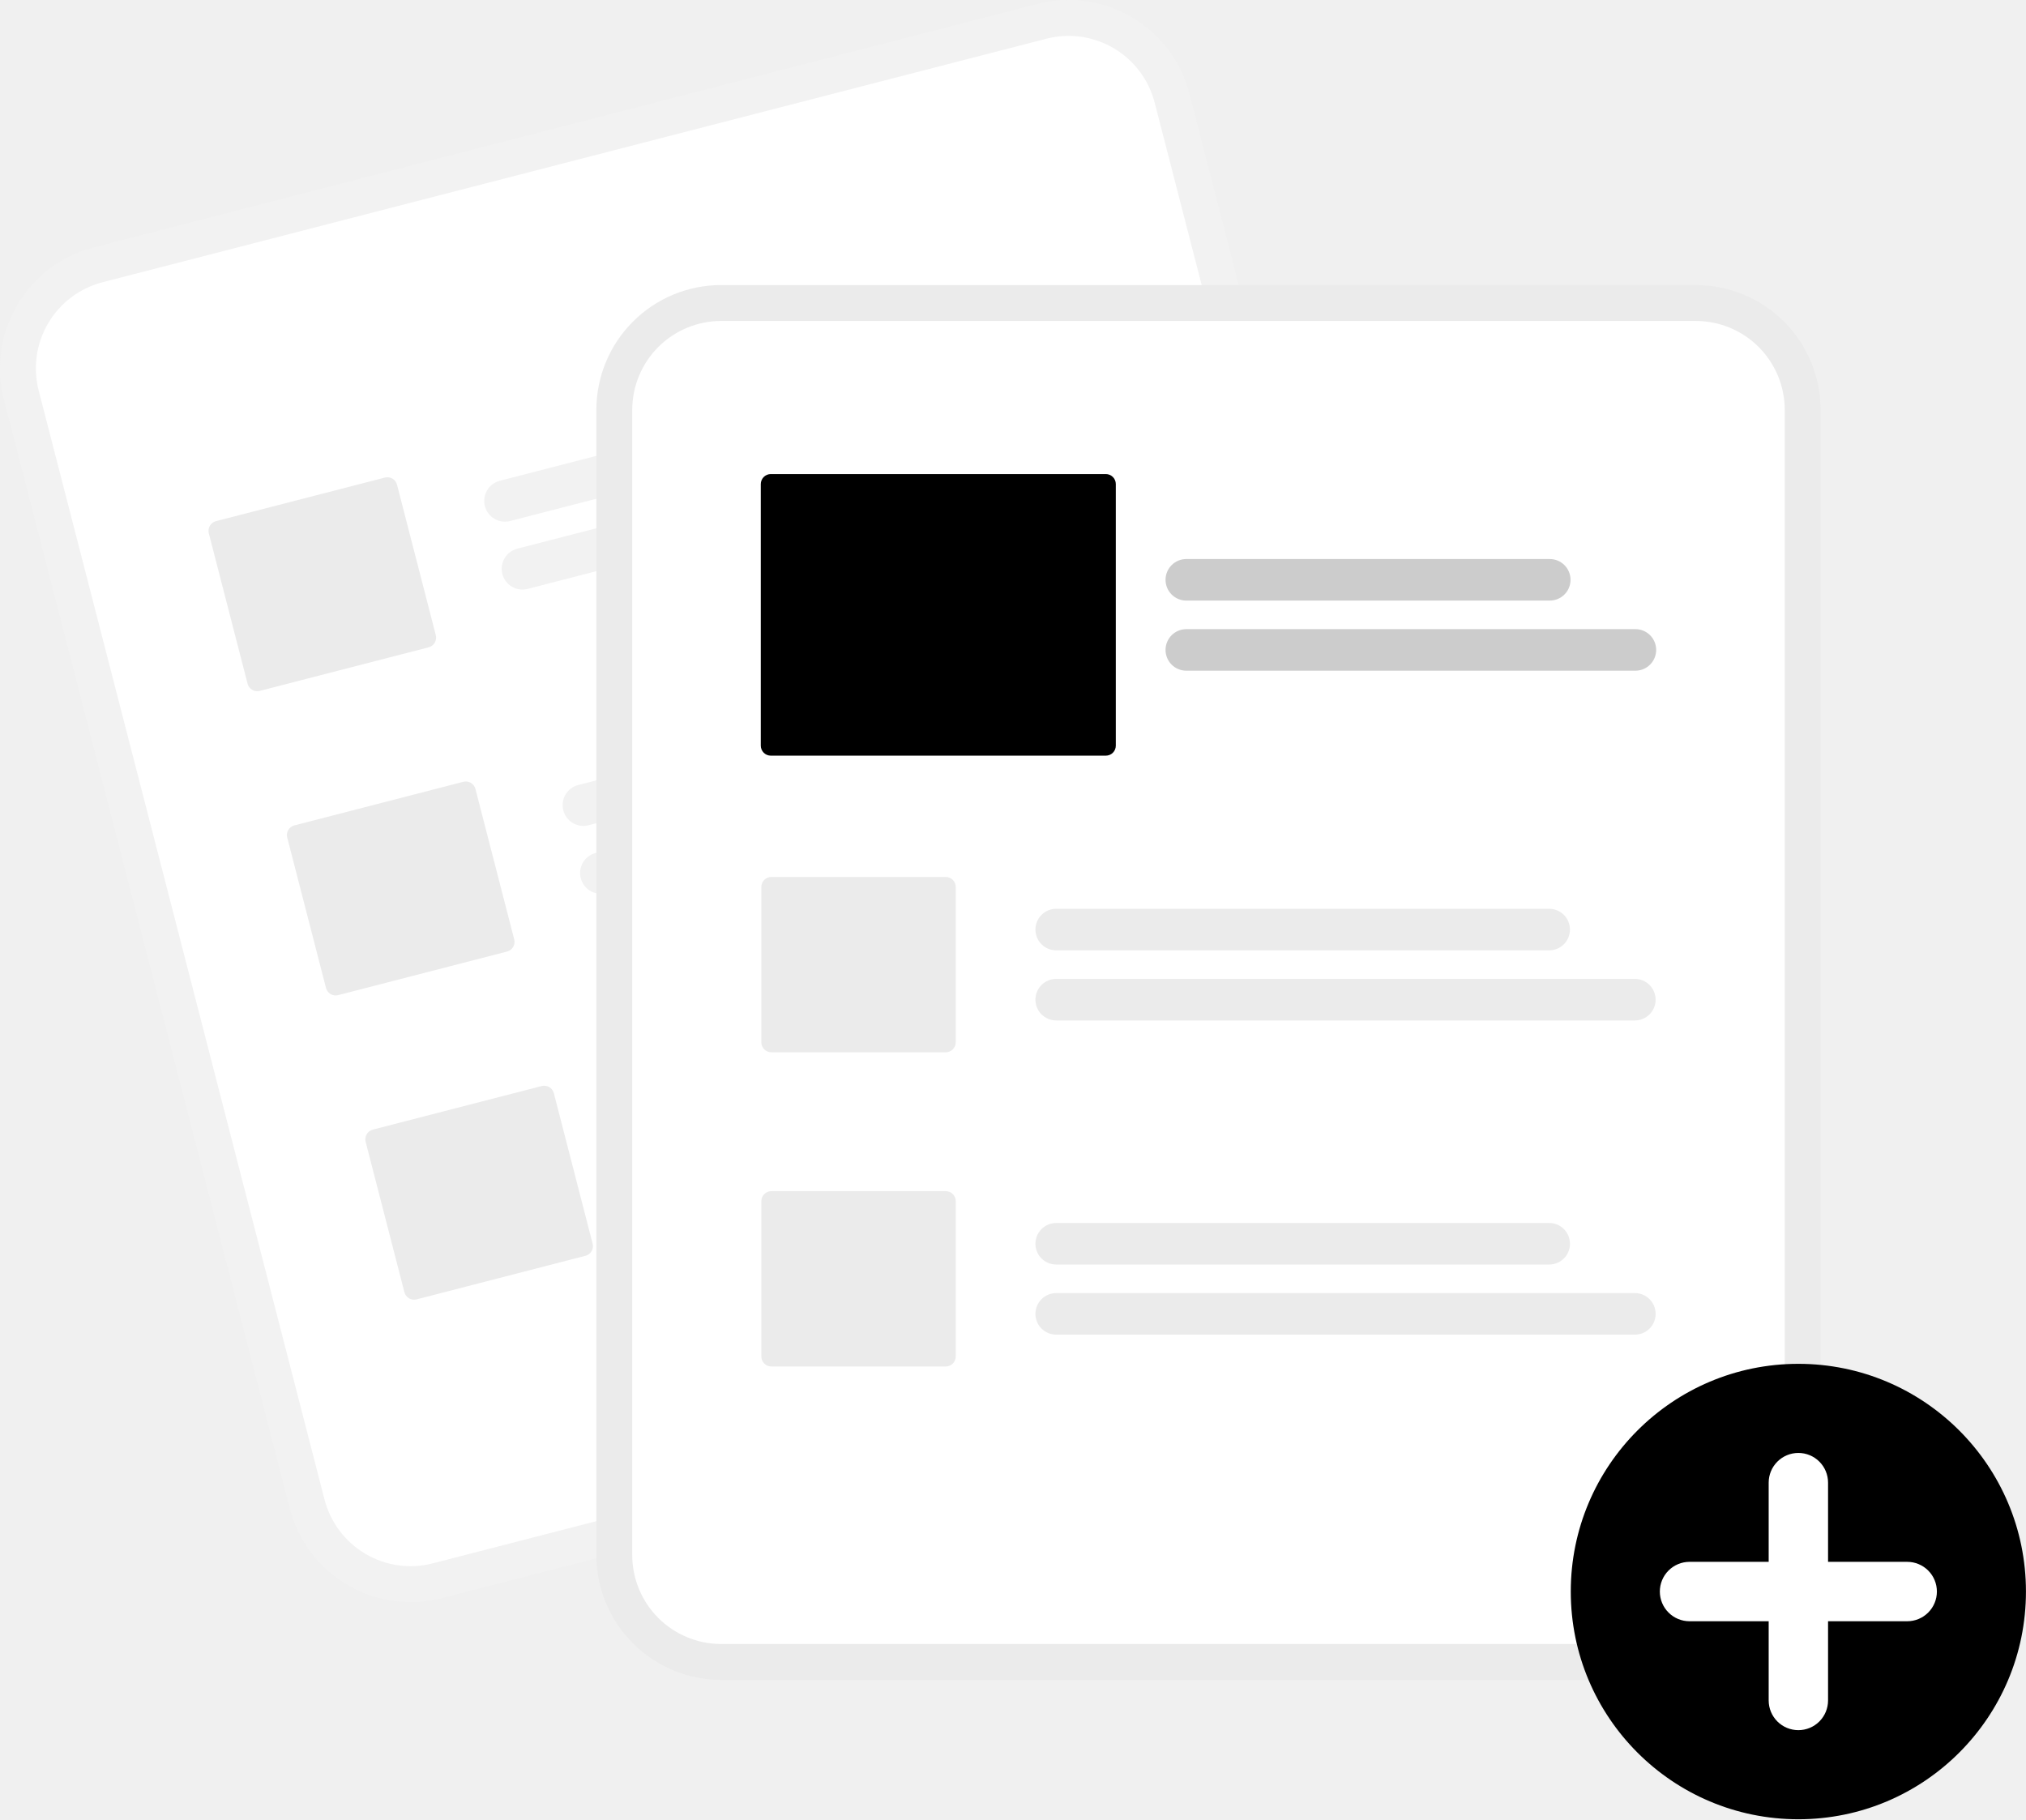
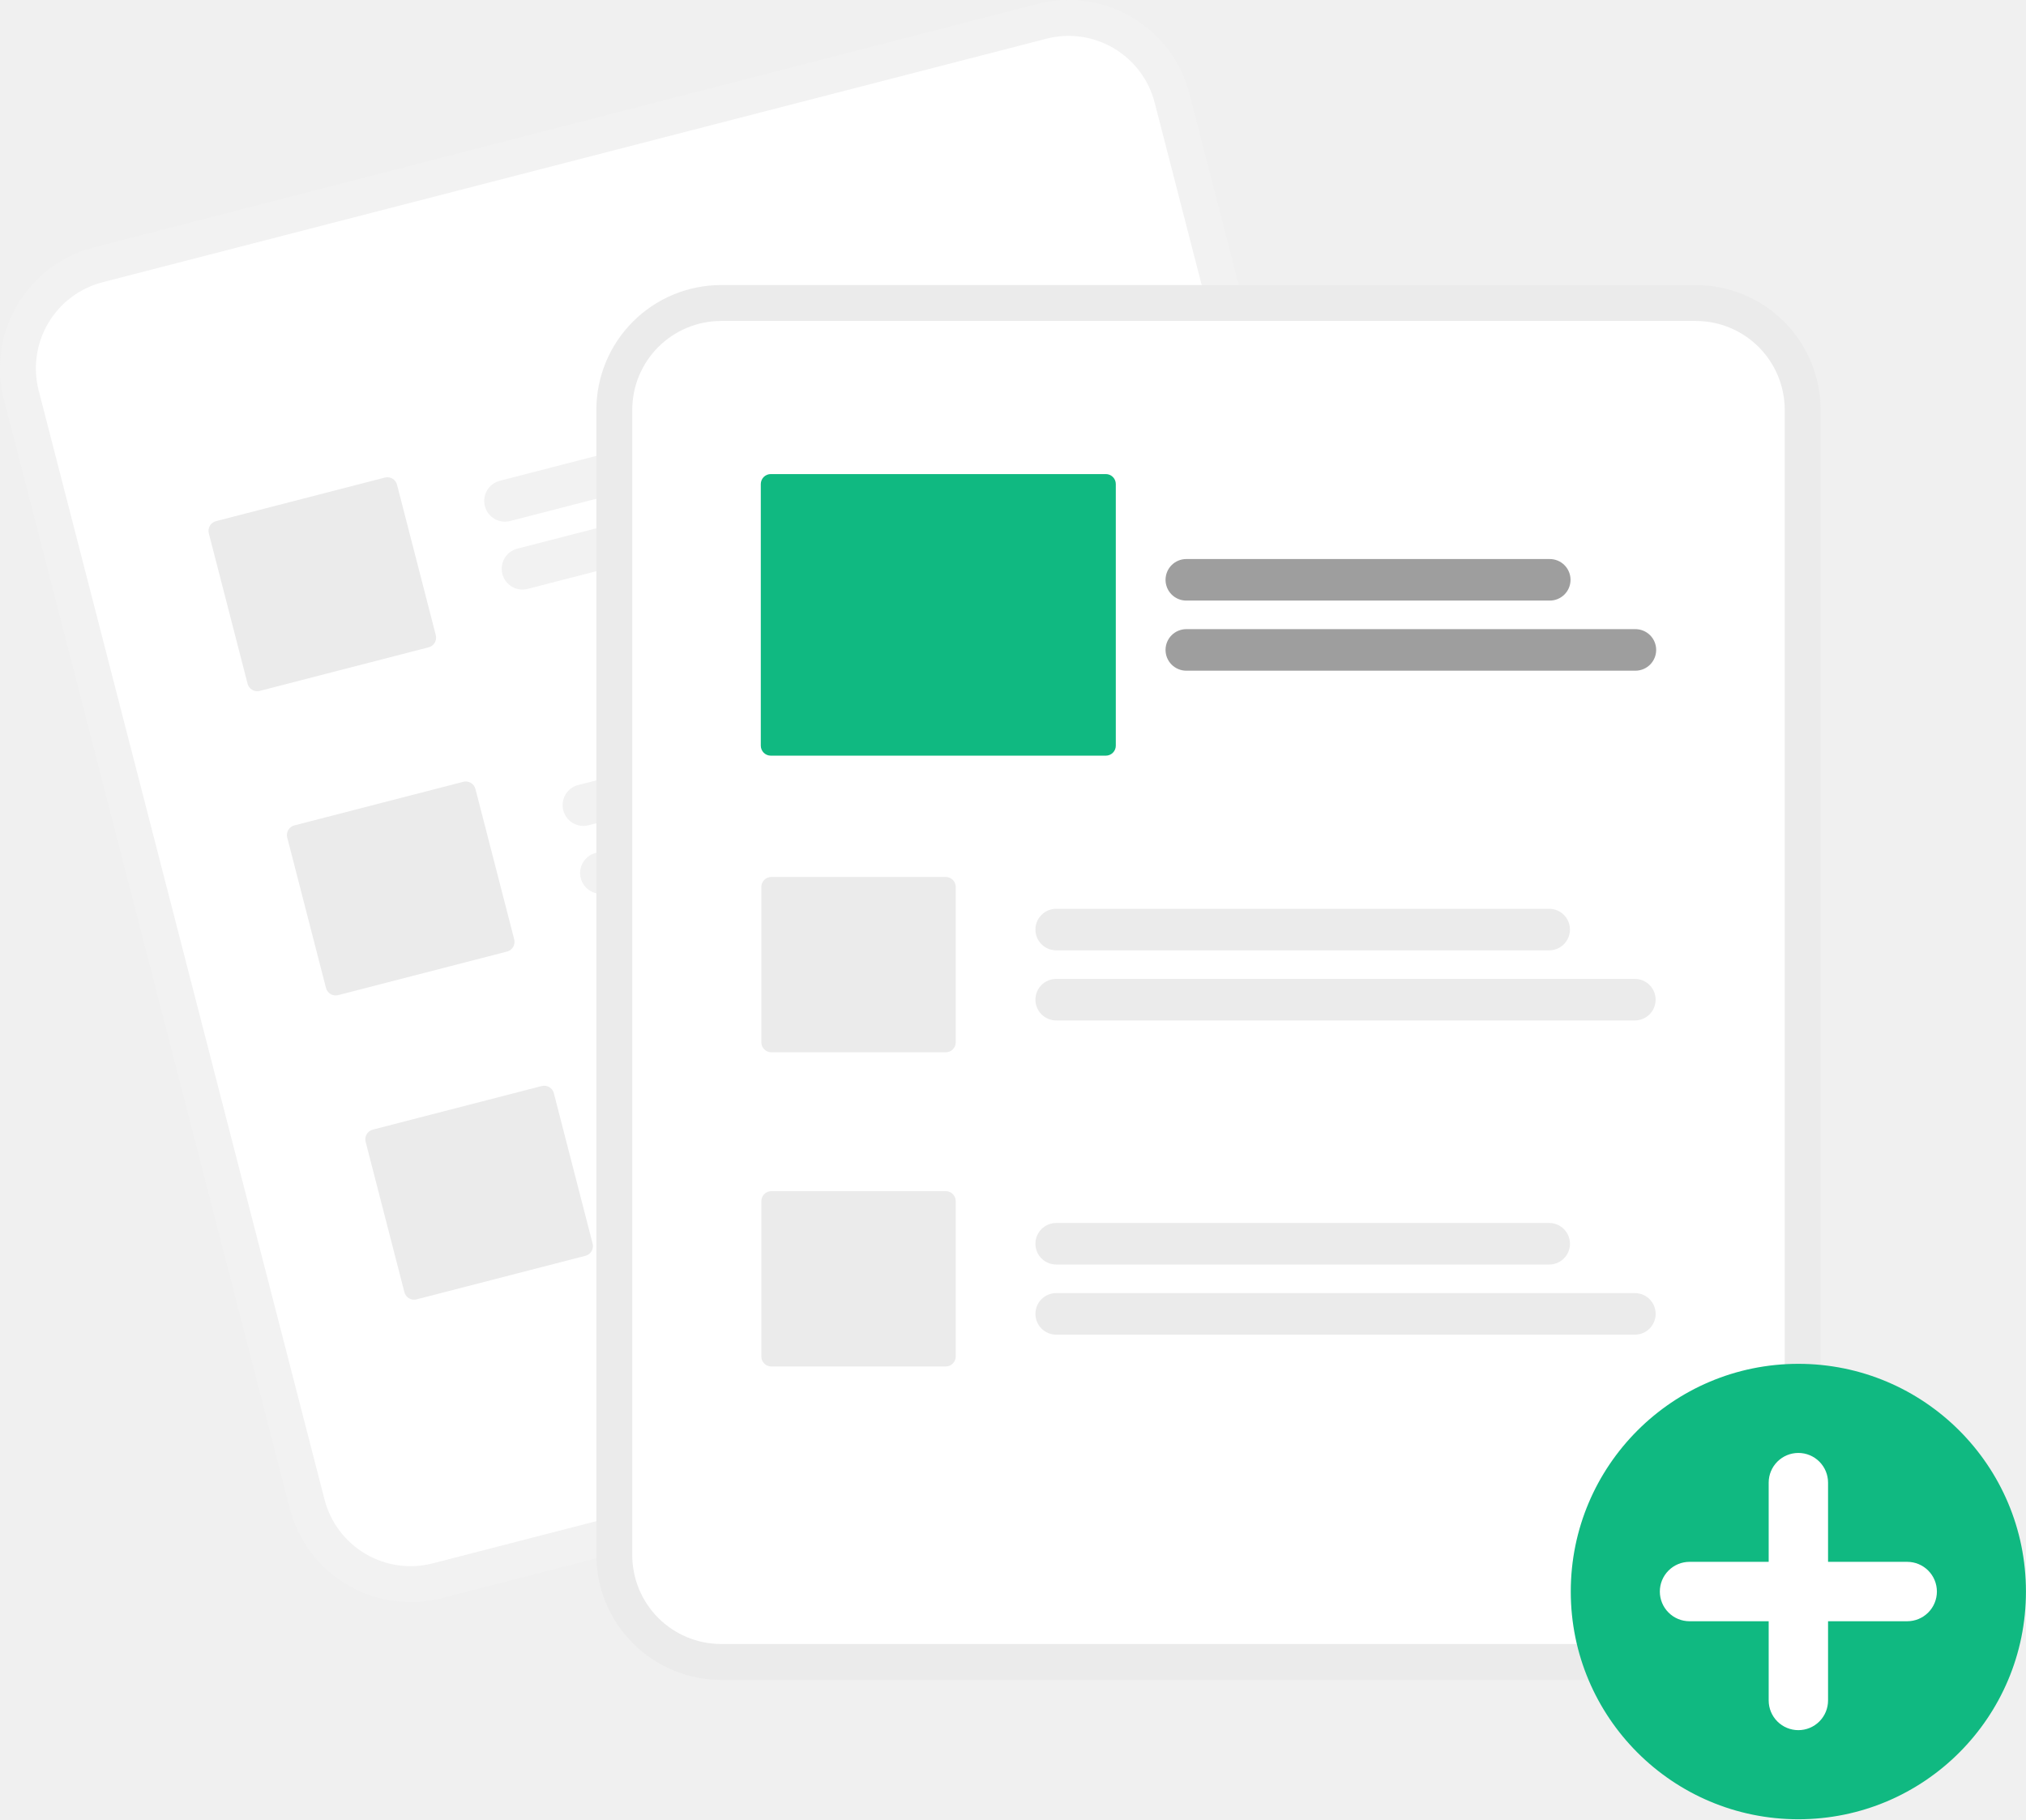
<svg xmlns="http://www.w3.org/2000/svg" width="206" height="185" viewBox="0 0 206 185" fill="none">
  <path d="M105.495 0.399L98.792 2.128L16.211 23.438L9.508 25.167C6.255 26.011 3.468 28.111 1.761 31.008C0.053 33.904 -0.437 37.36 0.399 40.618L29.464 153.397C30.307 156.652 32.406 159.44 35.3 161.149C38.195 162.858 41.649 163.348 44.904 162.512L44.922 162.508L140.874 137.748L140.891 137.743C144.144 136.9 146.931 134.8 148.638 131.903C150.346 129.007 150.836 125.551 150 122.293L120.935 9.514C120.092 6.259 117.993 3.471 115.099 1.762C112.204 0.053 108.75 -0.437 105.495 0.399Z" fill="#F2F2F2" />
-   <path d="M106.406 3.934L98.467 5.983L18.358 26.654L10.419 28.703C8.103 29.304 6.118 30.799 4.902 32.862C3.686 34.925 3.337 37.386 3.932 39.706L32.997 152.484C33.598 154.803 35.092 156.788 37.154 158.005C39.215 159.222 41.675 159.571 43.993 158.976L44.01 158.971L139.962 134.212L139.98 134.207C142.297 133.606 144.281 132.111 145.497 130.048C146.713 127.985 147.062 125.524 146.467 123.205L117.402 10.426C116.801 8.107 115.307 6.122 113.245 4.905C111.184 3.688 108.724 3.339 106.406 3.934Z" fill="white" />
-   <path d="M100.41 40.455L51.871 52.98C51.328 53.12 50.753 53.039 50.271 52.754C49.788 52.47 49.439 52.005 49.299 51.462C49.16 50.92 49.241 50.344 49.525 49.862C49.81 49.379 50.274 49.029 50.816 48.89L99.356 36.364C99.898 36.225 100.473 36.307 100.955 36.591C101.437 36.876 101.786 37.341 101.926 37.883C102.065 38.425 101.984 39 101.7 39.483C101.416 39.965 100.952 40.315 100.41 40.455Z" fill="#F2F2F2" />
-   <path d="M110.622 45.183L53.65 59.884C53.108 60.024 52.532 59.942 52.05 59.658C51.568 59.373 51.218 58.908 51.079 58.366C50.939 57.823 51.02 57.248 51.305 56.765C51.589 56.282 52.053 55.933 52.596 55.793L109.567 41.092C110.11 40.952 110.685 41.033 111.167 41.318C111.649 41.603 111.999 42.067 112.139 42.61C112.279 43.152 112.197 43.728 111.913 44.211C111.628 44.693 111.164 45.043 110.622 45.183Z" fill="#F2F2F2" />
-   <path d="M108.384 71.392L59.844 83.917C59.576 83.987 59.296 84.002 59.022 83.964C58.747 83.925 58.483 83.832 58.244 83.691C58.006 83.55 57.797 83.364 57.63 83.142C57.464 82.92 57.342 82.668 57.273 82.4C57.204 82.131 57.188 81.851 57.227 81.577C57.266 81.302 57.358 81.038 57.499 80.799C57.64 80.56 57.826 80.351 58.048 80.184C58.269 80.017 58.522 79.896 58.79 79.827L107.33 67.301C107.598 67.232 107.878 67.216 108.152 67.255C108.427 67.294 108.691 67.386 108.929 67.527C109.168 67.668 109.377 67.855 109.544 68.077C109.71 68.298 109.832 68.551 109.901 68.819C109.97 69.088 109.986 69.368 109.947 69.642C109.908 69.917 109.816 70.181 109.675 70.42C109.534 70.659 109.348 70.868 109.126 71.035C108.905 71.201 108.652 71.323 108.384 71.392Z" fill="#F2F2F2" />
+   <path d="M106.406 3.934L98.467 5.983L18.358 26.654L10.419 28.703C8.103 29.304 6.118 30.799 4.902 32.862C3.686 34.925 3.337 37.386 3.932 39.706L32.997 152.484C33.598 154.803 35.092 156.788 37.154 158.005C39.215 159.222 41.675 159.571 43.993 158.976L44.01 158.971L139.962 134.212L139.98 134.207C142.297 133.606 144.281 132.111 145.497 130.048C146.713 127.985 147.062 125.524 146.467 123.205L117.402 10.426C116.801 8.107 115.307 6.122 113.245 4.905C111.184 3.688 108.724 3.339 106.406 3.934V3.934Z" fill="white" />
+   <path d="M100.41 40.455L51.871 52.98C51.328 53.12 50.753 53.039 50.271 52.754C49.788 52.47 49.439 52.005 49.299 51.462C49.16 50.92 49.241 50.344 49.525 49.862C49.81 49.379 50.274 49.029 50.816 48.89L99.356 36.364C99.898 36.225 100.473 36.307 100.955 36.591C101.437 36.876 101.786 37.341 101.926 37.883C102.065 38.425 101.984 39 101.7 39.483C101.416 39.965 100.952 40.315 100.41 40.455V40.455Z" fill="#F2F2F2" />
+   <path d="M110.622 45.183L53.65 59.884C53.108 60.024 52.532 59.942 52.05 59.658C51.568 59.373 51.218 58.908 51.079 58.366C50.939 57.823 51.02 57.248 51.305 56.765C51.589 56.282 52.053 55.933 52.596 55.793L109.567 41.092C110.11 40.952 110.685 41.033 111.167 41.318C111.649 41.603 111.999 42.067 112.139 42.61C112.279 43.152 112.197 43.728 111.913 44.211C111.628 44.693 111.164 45.043 110.622 45.183V45.183Z" fill="#F2F2F2" />
+   <path d="M108.384 71.392L59.844 83.917C59.576 83.987 59.296 84.002 59.022 83.964C58.747 83.925 58.483 83.832 58.244 83.691C58.006 83.55 57.797 83.364 57.63 83.142C57.464 82.92 57.342 82.668 57.273 82.4C57.204 82.131 57.188 81.851 57.227 81.577C57.266 81.302 57.358 81.038 57.499 80.799C57.64 80.56 57.826 80.351 58.048 80.184C58.269 80.017 58.522 79.896 58.79 79.827L107.33 67.301C107.598 67.232 107.878 67.216 108.152 67.255C108.427 67.294 108.691 67.386 108.929 67.527C109.168 67.668 109.377 67.855 109.544 68.077C109.71 68.298 109.832 68.551 109.901 68.819C109.97 69.088 109.986 69.368 109.947 69.642C109.908 69.917 109.816 70.181 109.675 70.42C109.534 70.659 109.348 70.868 109.126 71.035C108.905 71.201 108.652 71.323 108.384 71.392V71.392Z" fill="#F2F2F2" />
  <path d="M118.595 76.12L61.623 90.821C61.355 90.89 61.076 90.906 60.801 90.867C60.527 90.828 60.263 90.736 60.024 90.595C59.785 90.454 59.576 90.267 59.41 90.046C59.243 89.824 59.121 89.572 59.052 89.303C58.983 89.034 58.967 88.755 59.006 88.48C59.045 88.205 59.137 87.941 59.278 87.702C59.419 87.463 59.606 87.254 59.827 87.088C60.049 86.921 60.301 86.799 60.569 86.73L117.541 72.029C118.083 71.889 118.659 71.97 119.141 72.255C119.623 72.54 119.973 73.004 120.112 73.547C120.252 74.089 120.171 74.665 119.886 75.148C119.602 75.63 119.137 75.98 118.595 76.12Z" fill="#F2F2F2" />
  <path d="M116.357 102.329L67.817 114.854C67.275 114.994 66.7 114.912 66.218 114.628C65.737 114.343 65.387 113.878 65.248 113.336C65.108 112.794 65.189 112.218 65.473 111.736C65.757 111.254 66.221 110.904 66.763 110.764L115.303 98.238C115.845 98.098 116.42 98.18 116.903 98.464C117.385 98.749 117.734 99.214 117.874 99.756C118.014 100.299 117.933 100.875 117.648 101.357C117.364 101.84 116.899 102.189 116.357 102.329Z" fill="#F2F2F2" />
-   <path d="M126.569 107.057L69.597 121.758C69.329 121.827 69.049 121.843 68.774 121.805C68.499 121.766 68.235 121.674 67.996 121.533C67.757 121.392 67.548 121.205 67.382 120.983C67.215 120.762 67.093 120.509 67.024 120.24C66.955 119.972 66.939 119.692 66.978 119.417C67.017 119.142 67.109 118.878 67.25 118.639C67.391 118.4 67.578 118.191 67.8 118.024C68.022 117.857 68.274 117.736 68.543 117.667L125.515 102.966C126.057 102.826 126.632 102.907 127.114 103.192C127.597 103.477 127.946 103.941 128.086 104.484C128.226 105.026 128.144 105.602 127.86 106.085C127.575 106.567 127.111 106.917 126.569 107.057Z" fill="#F2F2F2" />
-   <path d="M43.585 65.823L26.407 70.256C26.147 70.323 25.871 70.284 25.64 70.147C25.409 70.011 25.241 69.788 25.174 69.528L21.231 54.228C21.164 53.968 21.203 53.692 21.34 53.461C21.476 53.229 21.699 53.062 21.958 52.994L39.136 48.562C39.396 48.495 39.672 48.534 39.903 48.67C40.134 48.807 40.302 49.029 40.369 49.289L44.312 64.59C44.379 64.85 44.34 65.126 44.203 65.357C44.067 65.588 43.845 65.756 43.585 65.823Z" fill="#EBEBEB" />
-   <path d="M51.557 96.76L34.38 101.193C34.12 101.26 33.844 101.221 33.613 101.084C33.382 100.948 33.214 100.725 33.147 100.465L29.204 85.165C29.137 84.905 29.176 84.629 29.312 84.398C29.449 84.166 29.671 83.999 29.931 83.931L47.109 79.499C47.369 79.432 47.645 79.471 47.876 79.608C48.107 79.744 48.275 79.967 48.342 80.227L52.285 95.527C52.352 95.787 52.312 96.063 52.176 96.294C52.04 96.525 51.817 96.693 51.557 96.76Z" fill="#EBEBEB" />
-   <path d="M59.53 127.697L42.352 132.13C42.093 132.197 41.817 132.158 41.586 132.021C41.354 131.885 41.187 131.662 41.12 131.402L37.176 116.102C37.11 115.842 37.149 115.566 37.285 115.335C37.422 115.103 37.644 114.936 37.904 114.868L55.081 110.436C55.342 110.369 55.617 110.408 55.848 110.544C56.08 110.681 56.247 110.904 56.314 111.164L60.258 126.464C60.324 126.724 60.285 127 60.149 127.231C60.013 127.462 59.79 127.63 59.53 127.697Z" fill="#EBEBEB" />
-   <path d="M172.44 28.986H73.313C69.953 28.99 66.73 30.328 64.354 32.706C61.977 35.084 60.641 38.308 60.637 41.671V158.14C60.641 161.503 61.977 164.727 64.354 167.105C66.73 169.483 69.953 170.821 73.313 170.824H172.44C175.801 170.821 179.023 169.483 181.4 167.105C183.776 164.727 185.113 161.503 185.117 158.14V41.671C185.113 38.308 183.776 35.084 181.4 32.706C179.023 30.328 175.801 28.99 172.44 28.986Z" fill="#EBEBEB" />
-   <path d="M172.44 32.638H73.314C70.92 32.641 68.626 33.593 66.933 35.287C65.241 36.98 64.289 39.276 64.286 41.671V158.14C64.289 160.535 65.241 162.831 66.933 164.524C68.626 166.218 70.92 167.17 73.314 167.173H172.44C174.834 167.17 177.128 166.218 178.821 164.524C180.513 162.831 181.465 160.535 181.468 158.14V41.671C181.465 39.276 180.513 36.98 178.821 35.287C177.128 33.593 174.834 32.641 172.44 32.638Z" fill="white" />
-   <path d="M182.854 184.995C195.634 184.995 205.995 174.628 205.995 161.84C205.995 149.051 195.634 138.684 182.854 138.684C170.073 138.684 159.713 149.051 159.713 161.84C159.713 174.628 170.073 184.995 182.854 184.995Z" fill="black" />
-   <path d="M193.922 158.819H185.873V150.765C185.873 149.964 185.555 149.196 184.989 148.63C184.423 148.063 183.655 147.745 182.854 147.745C182.054 147.745 181.286 148.063 180.72 148.63C180.154 149.196 179.836 149.964 179.836 150.765V158.819H171.787C170.986 158.819 170.219 159.138 169.653 159.704C169.087 160.27 168.769 161.039 168.769 161.84C168.769 162.641 169.087 163.409 169.653 163.975C170.219 164.542 170.986 164.86 171.787 164.86H179.836V172.914C179.836 173.715 180.154 174.483 180.72 175.05C181.286 175.616 182.054 175.934 182.854 175.934C183.655 175.934 184.423 175.616 184.989 175.05C185.555 174.483 185.873 173.715 185.873 172.914V164.86H193.922C194.722 164.86 195.49 164.542 196.056 163.975C196.622 163.409 196.94 162.641 196.94 161.84C196.94 161.039 196.622 160.27 196.056 159.704C195.49 159.138 194.722 158.819 193.922 158.819Z" fill="white" />
-   <path d="M157.521 96.637H107.394C107.116 96.638 106.841 96.583 106.585 96.477C106.329 96.371 106.096 96.216 105.899 96.019C105.703 95.823 105.547 95.59 105.441 95.334C105.335 95.077 105.28 94.802 105.28 94.525C105.28 94.247 105.335 93.972 105.441 93.716C105.547 93.46 105.703 93.227 105.899 93.031C106.096 92.834 106.329 92.679 106.585 92.573C106.841 92.467 107.116 92.412 107.394 92.413H157.521C158.081 92.413 158.617 92.636 159.013 93.032C159.408 93.428 159.63 93.965 159.63 94.525C159.63 95.085 159.408 95.622 159.013 96.018C158.617 96.414 158.081 96.637 157.521 96.637Z" fill="#EBEBEB" />
+   <path d="M126.569 107.057L69.597 121.758C69.329 121.827 69.049 121.843 68.774 121.805C68.499 121.766 68.235 121.674 67.996 121.533C67.757 121.392 67.548 121.205 67.382 120.983C67.215 120.762 67.093 120.509 67.024 120.24C66.955 119.972 66.939 119.692 66.978 119.417C67.017 119.142 67.109 118.878 67.25 118.639C67.391 118.4 67.578 118.191 67.8 118.024C68.022 117.857 68.274 117.736 68.543 117.667L125.515 102.966C126.057 102.826 126.632 102.907 127.114 103.192C127.597 103.477 127.946 103.941 128.086 104.484C128.226 105.026 128.144 105.602 127.86 106.085C127.575 106.567 127.111 106.917 126.569 107.057V107.057Z" fill="#F2F2F2" />
+   <path d="M43.585 65.823L26.407 70.256C26.147 70.323 25.871 70.284 25.64 70.147C25.409 70.011 25.241 69.788 25.174 69.528L21.231 54.228C21.164 53.968 21.203 53.692 21.34 53.461C21.476 53.229 21.699 53.062 21.958 52.994L39.136 48.562C39.396 48.495 39.672 48.534 39.903 48.67C40.134 48.807 40.302 49.029 40.369 49.289L44.312 64.59C44.379 64.85 44.34 65.126 44.203 65.357C44.067 65.588 43.845 65.756 43.585 65.823V65.823Z" fill="#EBEBEB" />
+   <path d="M51.557 96.76L34.38 101.193C34.12 101.26 33.844 101.221 33.613 101.084C33.382 100.948 33.214 100.725 33.147 100.465L29.204 85.165C29.137 84.905 29.176 84.629 29.312 84.398C29.449 84.166 29.671 83.999 29.931 83.931L47.109 79.499C47.369 79.432 47.645 79.471 47.876 79.608C48.107 79.744 48.275 79.967 48.342 80.227L52.285 95.527C52.352 95.787 52.312 96.063 52.176 96.294C52.04 96.525 51.817 96.693 51.557 96.76V96.76Z" fill="#EBEBEB" />
+   <path d="M59.53 127.697L42.352 132.13C42.093 132.197 41.817 132.158 41.586 132.021C41.354 131.885 41.187 131.662 41.12 131.402L37.176 116.102C37.11 115.842 37.149 115.566 37.285 115.335C37.422 115.103 37.644 114.936 37.904 114.868L55.081 110.436C55.342 110.369 55.617 110.408 55.848 110.544C56.08 110.681 56.247 110.904 56.314 111.164L60.258 126.464C60.324 126.724 60.285 127 60.149 127.231C60.013 127.462 59.79 127.63 59.53 127.697V127.697Z" fill="#EBEBEB" />
+   <path d="M172.44 28.986H73.313C69.953 28.99 66.73 30.328 64.354 32.706C61.977 35.084 60.641 38.308 60.637 41.671V158.14C60.641 161.503 61.977 164.727 64.354 167.105C66.73 169.483 69.953 170.821 73.313 170.824H172.44C175.801 170.821 179.023 169.483 181.4 167.105C183.776 164.727 185.113 161.503 185.117 158.14V41.671C185.113 38.308 183.776 35.084 181.4 32.706C179.023 30.328 175.801 28.99 172.44 28.986V28.986Z" fill="#EBEBEB" />
+   <path d="M172.44 32.638H73.314C70.92 32.641 68.626 33.593 66.933 35.287C65.241 36.98 64.289 39.276 64.286 41.671V158.14C64.289 160.535 65.241 162.831 66.933 164.524C68.626 166.218 70.92 167.17 73.314 167.173H172.44C174.834 167.17 177.128 166.218 178.821 164.524C180.513 162.831 181.465 160.535 181.468 158.14V41.671C181.465 39.276 180.513 36.98 178.821 35.287C177.128 33.593 174.834 32.641 172.44 32.638V32.638Z" fill="white" />
+   <path d="M182.854 184.995C195.634 184.995 205.995 174.628 205.995 161.84C205.995 149.051 195.634 138.684 182.854 138.684C170.073 138.684 159.713 149.051 159.713 161.84C159.713 174.628 170.073 184.995 182.854 184.995Z" fill="#10B981" />
+   <path d="M193.922 158.819H185.873V150.765C185.873 149.964 185.555 149.196 184.989 148.63C184.423 148.063 183.655 147.745 182.854 147.745C182.054 147.745 181.286 148.063 180.72 148.63C180.154 149.196 179.836 149.964 179.836 150.765V158.819H171.787C170.986 158.819 170.219 159.138 169.653 159.704C169.087 160.27 168.769 161.039 168.769 161.84C168.769 162.641 169.087 163.409 169.653 163.975C170.219 164.542 170.986 164.86 171.787 164.86H179.836V172.914C179.836 173.715 180.154 174.483 180.72 175.05C181.286 175.616 182.054 175.934 182.854 175.934C183.655 175.934 184.423 175.616 184.989 175.05C185.555 174.483 185.873 173.715 185.873 172.914V164.86H193.922C194.722 164.86 195.49 164.542 196.056 163.975C196.622 163.409 196.94 162.641 196.94 161.84C196.94 161.039 196.622 160.27 196.056 159.704C195.49 159.138 194.722 158.819 193.922 158.819V158.819Z" fill="white" />
+   <path d="M157.521 96.637H107.394C107.116 96.638 106.841 96.583 106.585 96.477C106.329 96.371 106.096 96.216 105.899 96.019C105.703 95.823 105.547 95.59 105.441 95.334C105.335 95.077 105.28 94.802 105.28 94.525C105.28 94.247 105.335 93.972 105.441 93.716C105.547 93.46 105.703 93.227 105.899 93.031C106.096 92.834 106.329 92.679 106.585 92.573C106.841 92.467 107.116 92.412 107.394 92.413H157.521C158.081 92.413 158.617 92.636 159.013 93.032C159.408 93.428 159.63 93.965 159.63 94.525C159.63 95.085 159.408 95.622 159.013 96.018C158.617 96.414 158.081 96.637 157.521 96.637V96.637Z" fill="#EBEBEB" />
  <path d="M166.229 103.767H107.394C107.116 103.767 106.841 103.713 106.585 103.607C106.329 103.501 106.096 103.345 105.899 103.149C105.703 102.953 105.547 102.72 105.441 102.463C105.335 102.207 105.28 101.932 105.28 101.654C105.28 101.377 105.335 101.102 105.441 100.845C105.547 100.589 105.703 100.356 105.899 100.16C106.096 99.964 106.329 99.808 106.585 99.702C106.841 99.596 107.116 99.542 107.394 99.542H166.229C166.789 99.542 167.326 99.764 167.722 100.161C168.118 100.557 168.34 101.094 168.34 101.654C168.34 102.215 168.118 102.752 167.722 103.148C167.326 103.544 166.789 103.767 166.229 103.767Z" fill="#EBEBEB" />
-   <path d="M157.521 128.587H107.394C107.116 128.587 106.841 128.532 106.585 128.426C106.329 128.32 106.096 128.165 105.899 127.969C105.703 127.772 105.547 127.54 105.441 127.283C105.335 127.027 105.28 126.752 105.28 126.474C105.28 126.197 105.335 125.922 105.441 125.665C105.547 125.409 105.703 125.176 105.899 124.98C106.096 124.783 106.329 124.628 106.585 124.522C106.841 124.416 107.116 124.362 107.394 124.362H157.521C158.081 124.362 158.618 124.584 159.014 124.981C159.41 125.377 159.632 125.914 159.632 126.474C159.632 127.034 159.41 127.572 159.014 127.968C158.618 128.364 158.081 128.587 157.521 128.587Z" fill="#EBEBEB" />
+   <path d="M157.521 128.587H107.394C107.116 128.587 106.841 128.532 106.585 128.426C106.329 128.32 106.096 128.165 105.899 127.969C105.703 127.772 105.547 127.54 105.441 127.283C105.335 127.027 105.28 126.752 105.28 126.474C105.28 126.197 105.335 125.922 105.441 125.665C105.547 125.409 105.703 125.176 105.899 124.98C106.096 124.783 106.329 124.628 106.585 124.522C106.841 124.416 107.116 124.362 107.394 124.362H157.521C158.081 124.362 158.618 124.584 159.014 124.981C159.41 125.377 159.632 125.914 159.632 126.474C159.632 127.034 159.41 127.572 159.014 127.968C158.618 128.364 158.081 128.587 157.521 128.587V128.587Z" fill="#EBEBEB" />
  <path d="M166.229 135.716H107.394C107.116 135.716 106.841 135.662 106.585 135.556C106.329 135.45 106.096 135.294 105.899 135.098C105.703 134.902 105.547 134.669 105.441 134.412C105.335 134.156 105.28 133.881 105.28 133.603C105.28 133.326 105.335 133.051 105.441 132.794C105.547 132.538 105.703 132.305 105.899 132.109C106.096 131.913 106.329 131.757 106.585 131.651C106.841 131.545 107.116 131.491 107.394 131.491H166.229C166.507 131.491 166.782 131.545 167.038 131.651C167.294 131.757 167.527 131.913 167.724 132.109C167.92 132.305 168.076 132.538 168.182 132.794C168.288 133.051 168.343 133.326 168.343 133.603C168.343 133.881 168.288 134.156 168.182 134.412C168.076 134.669 167.92 134.902 167.724 135.098C167.527 135.294 167.294 135.45 167.038 135.556C166.782 135.662 166.507 135.716 166.229 135.716Z" fill="#EBEBEB" />
-   <path d="M96.165 107.003H78.425C78.157 107.002 77.9 106.896 77.71 106.706C77.52 106.516 77.413 106.258 77.413 105.99V90.189C77.413 89.921 77.52 89.663 77.71 89.473C77.9 89.283 78.157 89.177 78.425 89.176H96.165C96.433 89.177 96.691 89.283 96.88 89.473C97.07 89.663 97.177 89.921 97.177 90.189V105.99C97.177 106.258 97.07 106.516 96.88 106.706C96.691 106.896 96.433 107.002 96.165 107.003Z" fill="#EBEBEB" />
-   <path d="M96.165 138.952H78.425C78.157 138.952 77.9 138.845 77.71 138.655C77.52 138.465 77.413 138.208 77.413 137.939V122.138C77.413 121.87 77.52 121.612 77.71 121.422C77.9 121.233 78.157 121.126 78.425 121.125H96.165C96.433 121.126 96.691 121.233 96.88 121.422C97.07 121.612 97.177 121.87 97.177 122.138V137.939C97.177 138.208 97.07 138.465 96.88 138.655C96.691 138.845 96.433 138.952 96.165 138.952Z" fill="#EBEBEB" />
-   <path d="M157.578 61.072H120.621C120.061 61.072 119.524 60.849 119.128 60.453C118.732 60.057 118.51 59.52 118.51 58.959C118.51 58.399 118.732 57.862 119.128 57.466C119.524 57.069 120.061 56.847 120.621 56.847H157.578C158.138 56.847 158.675 57.069 159.071 57.466C159.467 57.862 159.689 58.399 159.689 58.959C159.689 59.52 159.467 60.057 159.071 60.453C158.675 60.849 158.138 61.072 157.578 61.072Z" fill="#CCCCCC" />
-   <path d="M166.286 68.201H120.621C120.344 68.201 120.069 68.146 119.813 68.04C119.557 67.934 119.324 67.778 119.128 67.582C118.932 67.386 118.777 67.153 118.67 66.897C118.564 66.641 118.51 66.366 118.51 66.088C118.51 65.811 118.564 65.536 118.67 65.28C118.777 65.024 118.932 64.791 119.128 64.595C119.324 64.399 119.557 64.243 119.813 64.137C120.069 64.031 120.344 63.976 120.621 63.976H166.286C166.846 63.976 167.383 64.199 167.779 64.595C168.174 64.991 168.397 65.528 168.397 66.088C168.397 66.649 168.174 67.186 167.779 67.582C167.383 67.978 166.846 68.201 166.286 68.201Z" fill="#CCCCCC" />
-   <path d="M112.441 76.841H78.37C78.101 76.84 77.844 76.733 77.654 76.543C77.465 76.354 77.358 76.096 77.357 75.828V49.22C77.358 48.952 77.465 48.694 77.654 48.504C77.844 48.314 78.101 48.208 78.37 48.207H112.441C112.709 48.208 112.967 48.314 113.156 48.504C113.346 48.694 113.453 48.952 113.453 49.22V75.828C113.453 76.096 113.346 76.354 113.156 76.543C112.967 76.733 112.709 76.84 112.441 76.841Z" fill="black" />
+   <path d="M96.165 107.003H78.425C78.157 107.002 77.9 106.896 77.71 106.706C77.52 106.516 77.413 106.258 77.413 105.99V90.189C77.413 89.921 77.52 89.663 77.71 89.473C77.9 89.283 78.157 89.177 78.425 89.176H96.165C96.433 89.177 96.691 89.283 96.88 89.473C97.07 89.663 97.177 89.921 97.177 90.189V105.99C97.177 106.258 97.07 106.516 96.88 106.706C96.691 106.896 96.433 107.002 96.165 107.003V107.003Z" fill="#EBEBEB" />
+   <path d="M96.165 138.952H78.425C78.157 138.952 77.9 138.845 77.71 138.655C77.52 138.465 77.413 138.208 77.413 137.939V122.138C77.413 121.87 77.52 121.612 77.71 121.422C77.9 121.233 78.157 121.126 78.425 121.125H96.165C96.433 121.126 96.691 121.233 96.88 121.422C97.07 121.612 97.177 121.87 97.177 122.138V137.939C97.177 138.208 97.07 138.465 96.88 138.655C96.691 138.845 96.433 138.952 96.165 138.952V138.952Z" fill="#EBEBEB" />
+   <path d="M157.578 61.072H120.621C120.061 61.072 119.524 60.849 119.128 60.453C118.732 60.057 118.51 59.52 118.51 58.959C118.51 58.399 118.732 57.862 119.128 57.466C119.524 57.069 120.061 56.847 120.621 56.847H157.578C158.138 56.847 158.675 57.069 159.071 57.466C159.467 57.862 159.689 58.399 159.689 58.959C159.689 59.52 159.467 60.057 159.071 60.453C158.675 60.849 158.138 61.072 157.578 61.072Z" fill="#9E9E9E" />
+   <path d="M166.286 68.201H120.621C120.344 68.201 120.069 68.146 119.813 68.04C119.557 67.934 119.324 67.778 119.128 67.582C118.932 67.386 118.777 67.153 118.67 66.897C118.564 66.641 118.51 66.366 118.51 66.088C118.51 65.811 118.564 65.536 118.67 65.28C118.777 65.024 118.932 64.791 119.128 64.595C119.324 64.399 119.557 64.243 119.813 64.137C120.069 64.031 120.344 63.976 120.621 63.976H166.286C166.846 63.976 167.383 64.199 167.779 64.595C168.174 64.991 168.397 65.528 168.397 66.088C168.397 66.649 168.174 67.186 167.779 67.582C167.383 67.978 166.846 68.201 166.286 68.201V68.201Z" fill="#9E9E9E" />
+   <path d="M112.441 76.841H78.37C78.101 76.84 77.844 76.733 77.654 76.543C77.465 76.354 77.358 76.096 77.357 75.828V49.22C77.358 48.952 77.465 48.694 77.654 48.504C77.844 48.314 78.101 48.208 78.37 48.207H112.441C112.709 48.208 112.967 48.314 113.156 48.504C113.346 48.694 113.453 48.952 113.453 49.22V75.828C113.453 76.096 113.346 76.354 113.156 76.543C112.967 76.733 112.709 76.84 112.441 76.841V76.841Z" fill="#10B981" />
</svg>
